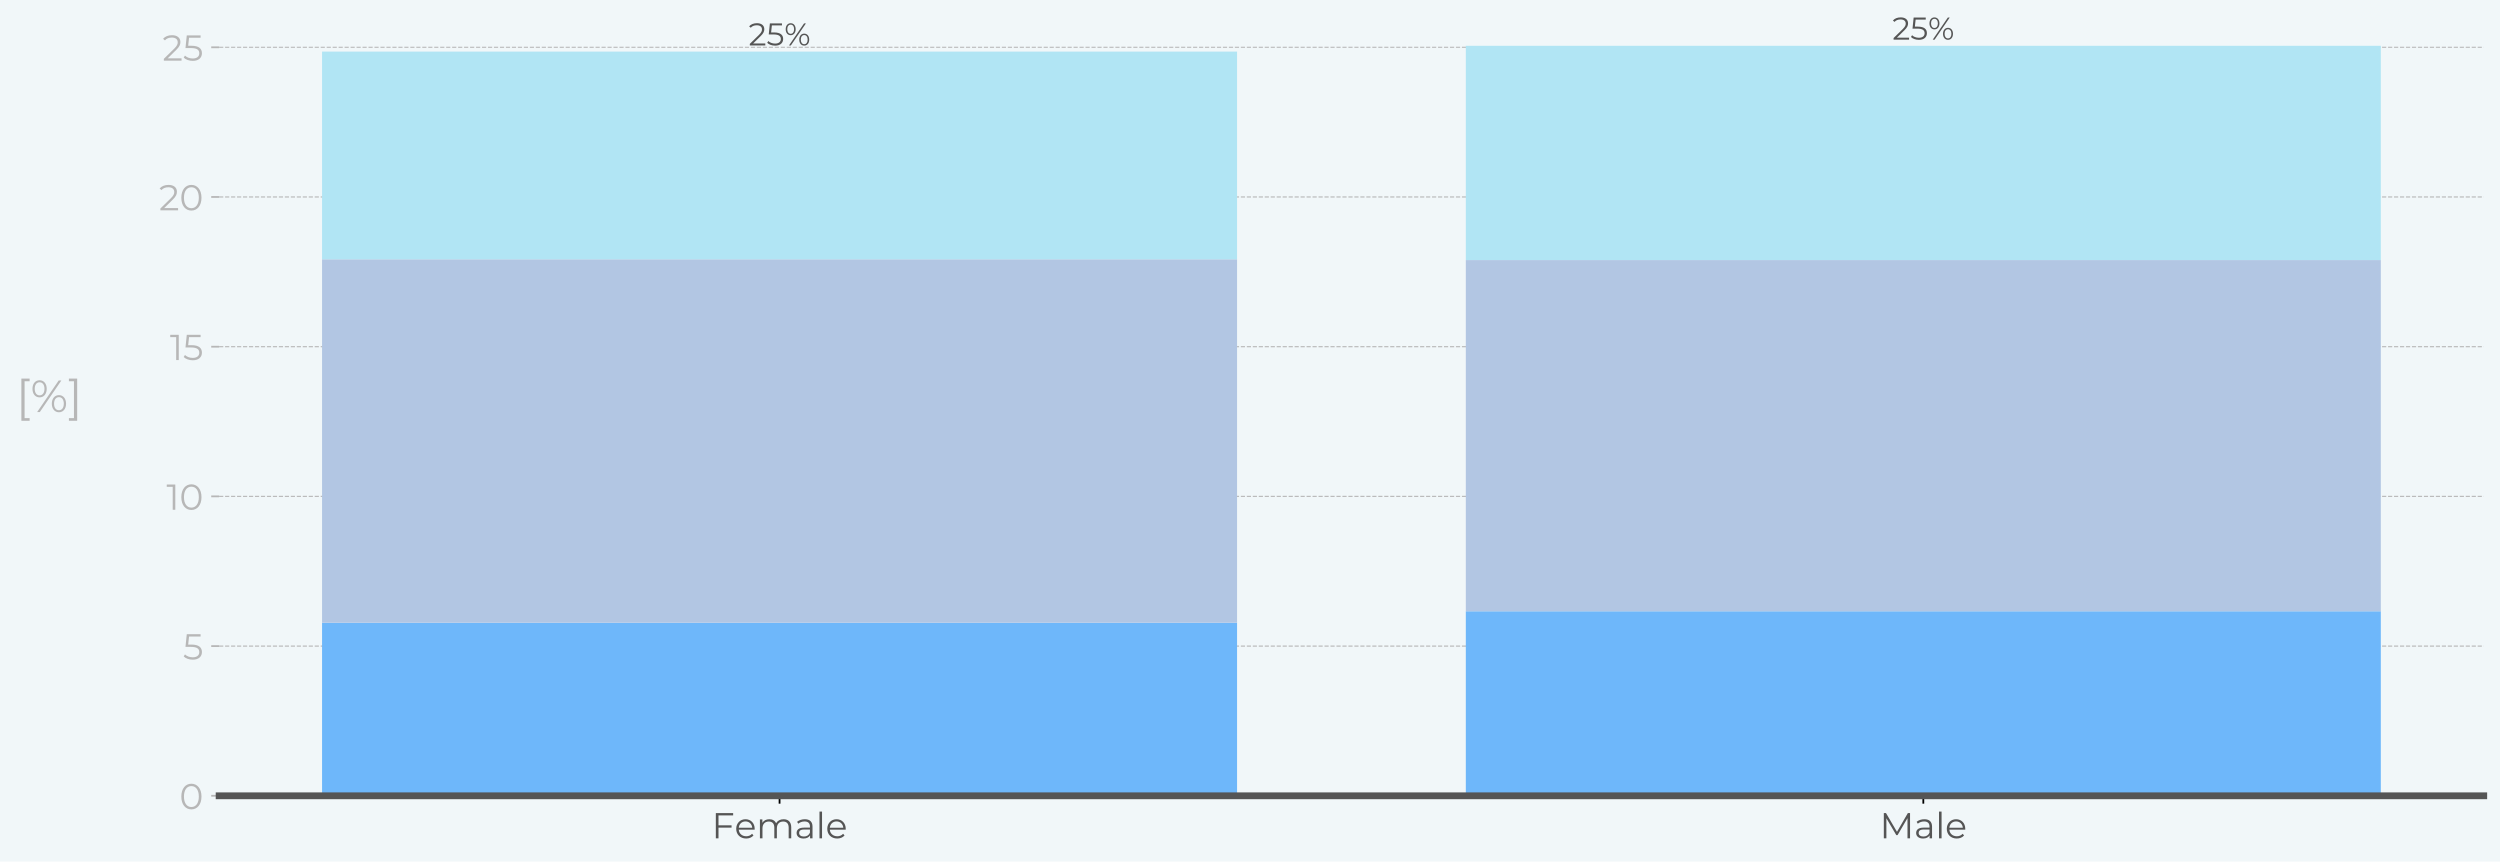
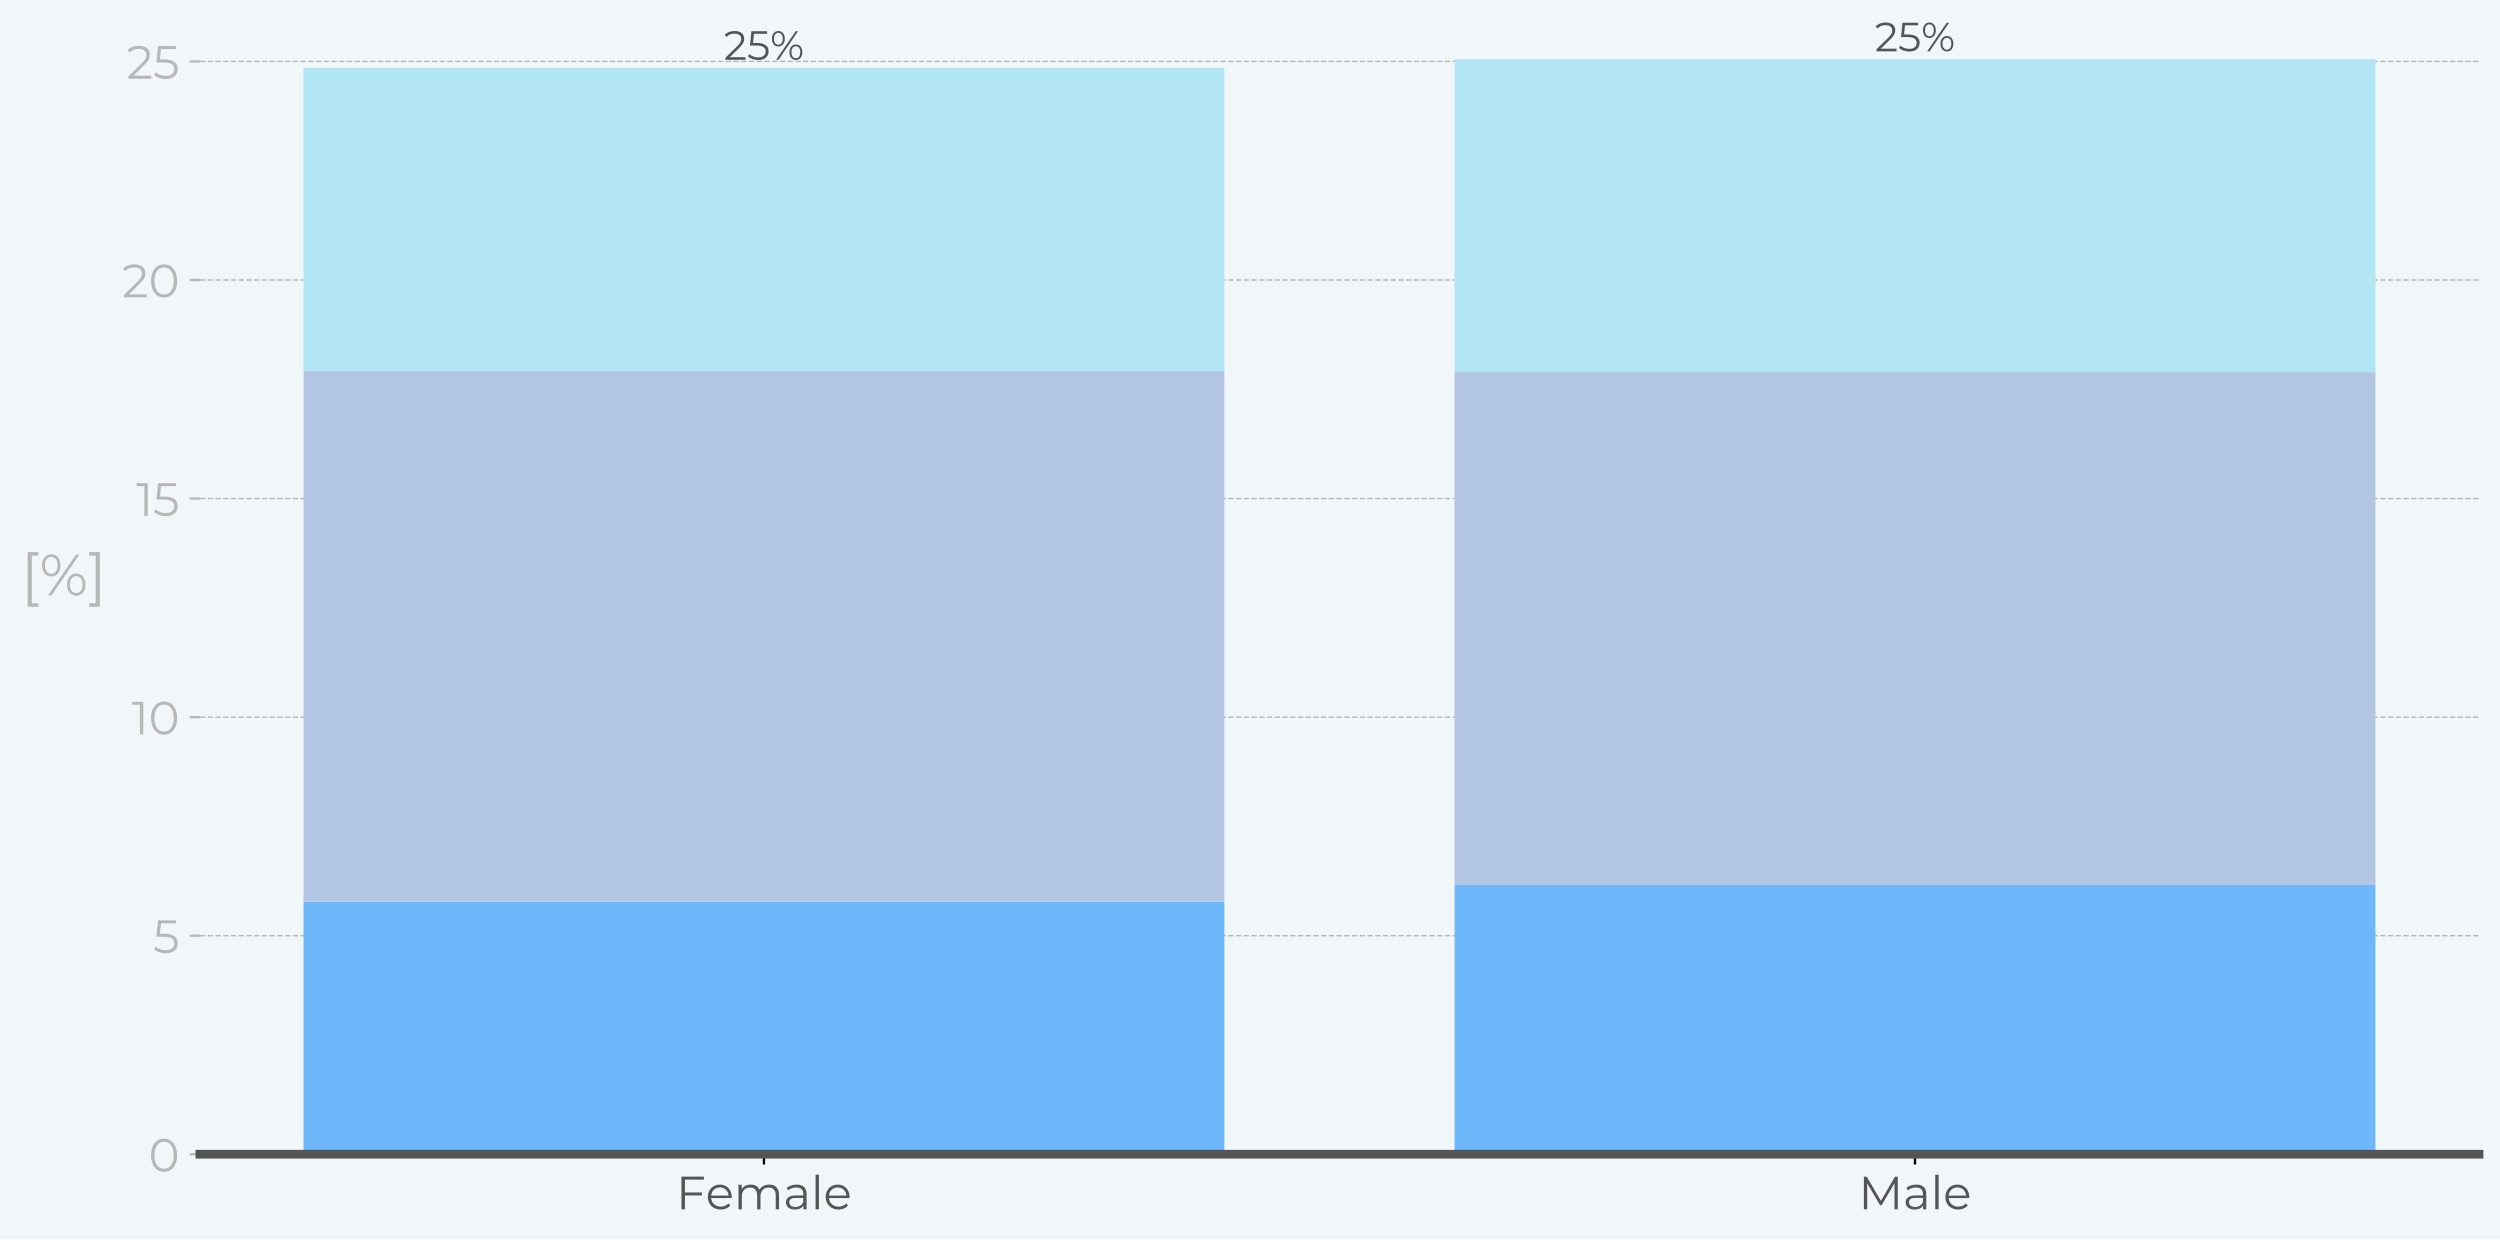
- <svg xmlns="http://www.w3.org/2000/svg" xmlns:xlink="http://www.w3.org/1999/xlink" width="1108.78pt" height="382.123pt" viewBox="0 0 1108.78 382.123" version="1.1">
+ <svg xmlns="http://www.w3.org/2000/svg" xmlns:xlink="http://www.w3.org/1999/xlink" width="856.885pt" height="424.803pt" viewBox="0 0 856.885 424.803" version="1.1">
  <defs>
    <style type="text/css">*{stroke-linejoin: round; stroke-linecap: butt}</style>
  </defs>
  <g id="figure_1">
    <g id="patch_1">
-       <path d="M 0 382.123  L 1108.78 382.123  L 1108.78 0  L 0 0  z " style="fill: #f1f7f9" />
+       <path d="M 0 424.803  L 856.885 424.803  L 856.885 0  L 0 0  z " style="fill: #f1f7f9" />
    </g>
    <g id="axes_1">
      <g id="patch_2">
-         <path d="M 97.18 352.945  L 1101.58 352.945  L 1101.58 20.305  L 97.18 20.305  z " style="fill: #f1f7f9" />
+         <path d="M 68.53 395.625  L 849.685 395.625  L 849.685 20.305  L 68.53 20.305  z " style="fill: #f1f7f9" />
      </g>
      <g id="matplotlib.axis_1">
        <g id="xtick_1">
          <g id="line2d_1">
            <defs>
-               <path id="m62a82e965a" d="M 0 0  L 0 3.5  " style="stroke: #000000; stroke-width: 0.8" />
+               <path id="mc0d317f1e4" d="M 0 0  L 0 3.5  " style="stroke: #000000; stroke-width: 0.8" />
            </defs>
            <g>
-               <use xlink:href="#m62a82e965a" x="345.744" y="352.945" style="stroke: #000000; stroke-width: 0.8" />
+               <use xlink:href="#mc0d317f1e4" x="261.846" y="395.625" style="stroke: #000000; stroke-width: 0.8" />
            </g>
          </g>
          <g id="text_1">
-             <g style="fill: #555555" transform="translate(315.6549 371.8178)scale(0.16 -0.16)">
+             <g style="fill: #555555" transform="translate(231.7574 414.4978)scale(0.16 -0.16)">
              <defs>
                <path id="Montserrat-Regular-46" d="M 3802 4070  L 3802 4480  L 730 4480  L 730 0  L 1203 0  L 1203 1901  L 3520 1901  L 3520 2310  L 1203 2310  L 1203 4070  L 3802 4070  z " transform="scale(0.015625)" />
                <path id="Montserrat-Regular-65" d="M 3571 1683  C 3571 2694 2886 3392 1939 3392  C 992 3392 294 2682 294 1683  C 294 685 1011 -32 2061 -32  C 2592 -32 3059 160 3360 518  L 3104 813  C 2848 518 2483 371 2074 371  C 1338 371 800 838 749 1542  L 3565 1542  C 3565 1594 3571 1645 3571 1683  z M 1939 3002  C 2598 3002 3078 2541 3136 1882  L 749 1882  C 806 2541 1286 3002 1939 3002  z " transform="scale(0.015625)" />
                <path id="Montserrat-Regular-6d" d="M 4832 3392  C 4224 3392 3744 3117 3501 2682  C 3296 3155 2861 3392 2304 3392  C 1741 3392 1306 3155 1069 2752  L 1069 3366  L 634 3366  L 634 0  L 1088 0  L 1088 1766  C 1088 2534 1530 2982 2214 2982  C 2829 2982 3187 2618 3187 1907  L 3187 0  L 3642 0  L 3642 1766  C 3642 2534 4077 2982 4768 2982  C 5376 2982 5734 2618 5734 1907  L 5734 0  L 6189 0  L 6189 1952  C 6189 2918 5651 3392 4832 3392  z " transform="scale(0.015625)" />
                <path id="Montserrat-Regular-61" d="M 1811 3392  C 1280 3392 781 3226 442 2938  L 646 2598  C 922 2842 1331 2995 1766 2995  C 2394 2995 2720 2682 2720 2106  L 2720 1901  L 1651 1901  C 685 1901 352 1466 352 947  C 352 365 819 -32 1581 -32  C 2138 -32 2534 179 2739 525  L 2739 0  L 3174 0  L 3174 2086  C 3174 2957 2682 3392 1811 3392  z M 1651 326  C 1114 326 800 570 800 960  C 800 1306 1011 1562 1664 1562  L 2720 1562  L 2720 1011  C 2541 570 2163 326 1651 326  z " transform="scale(0.015625)" />
                <path id="Montserrat-Regular-6c" d="M 634 0  L 1088 0  L 1088 4749  L 634 4749  L 634 0  z " transform="scale(0.015625)" />
              </defs>
              <use xlink:href="#Montserrat-Regular-46" />
              <use xlink:href="#Montserrat-Regular-65" x="63.3" />
              <use xlink:href="#Montserrat-Regular-6d" x="123.7" />
              <use xlink:href="#Montserrat-Regular-61" x="229.8" />
              <use xlink:href="#Montserrat-Regular-6c" x="288.8" />
              <use xlink:href="#Montserrat-Regular-65" x="315.7" />
            </g>
          </g>
        </g>
        <g id="xtick_2">
          <g id="line2d_2">
            <g>
-               <use xlink:href="#m62a82e965a" x="853.016" y="352.945" style="stroke: #000000; stroke-width: 0.8" />
+               <use xlink:href="#mc0d317f1e4" x="656.369" y="395.625" style="stroke: #000000; stroke-width: 0.8" />
            </g>
          </g>
          <g id="text_2">
-             <g style="fill: #555555" transform="translate(833.6714 371.8178)scale(0.16 -0.16)">
+             <g style="fill: #555555" transform="translate(637.0239 414.4978)scale(0.16 -0.16)">
              <defs>
                <path id="Montserrat-Regular-4d" d="M 4992 4480  L 3066 1158  L 1120 4480  L 730 4480  L 730 0  L 1184 0  L 1184 3565  L 2944 570  L 3168 570  L 4928 3584  L 4928 0  L 5382 0  L 5382 4480  L 4992 4480  z " transform="scale(0.015625)" />
              </defs>
              <use xlink:href="#Montserrat-Regular-4d" />
              <use xlink:href="#Montserrat-Regular-61" x="95.5" />
              <use xlink:href="#Montserrat-Regular-6c" x="154.5" />
              <use xlink:href="#Montserrat-Regular-65" x="181.4" />
            </g>
          </g>
        </g>
      </g>
      <g id="matplotlib.axis_2">
        <g id="ytick_1">
          <g id="line2d_3">
-             <path d="M 97.18 352.945  L 1101.58 352.945  " clip-path="url(#pe732d998cd)" style="fill: none; stroke-dasharray: 1.85,0.8; stroke-dashoffset: 0; stroke: #b7b7b7; stroke-width: 0.5" />
+             <path d="M 68.53 395.625  L 849.685 395.625  " clip-path="url(#p456d212507)" style="fill: none; stroke-dasharray: 1.85,0.8; stroke-dashoffset: 0; stroke: #b7b7b7; stroke-width: 0.5" />
          </g>
          <g id="line2d_4">
            <defs>
-               <path id="m454628c05d" d="M 0 0  L -3.5 0  " style="stroke: #b7b7b7; stroke-width: 0.8" />
+               <path id="m6308b46215" d="M 0 0  L -3.5 0  " style="stroke: #b7b7b7; stroke-width: 0.8" />
            </defs>
            <g>
-               <use xlink:href="#m454628c05d" x="97.18" y="352.945" style="fill: #b7b7b7; stroke: #b7b7b7; stroke-width: 0.8" />
+               <use xlink:href="#m6308b46215" x="68.53" y="395.625" style="fill: #b7b7b7; stroke: #b7b7b7; stroke-width: 0.8" />
            </g>
          </g>
          <g id="text_3">
-             <g style="fill: #b7b7b7" transform="translate(79.5875 358.8816)scale(0.16 -0.16)">
+             <g style="fill: #b7b7b7" transform="translate(50.9375 401.5616)scale(0.16 -0.16)">
              <defs>
                <path id="Montserrat-Regular-30" d="M 2118 -38  C 3155 -38 3910 813 3910 2240  C 3910 3667 3155 4518 2118 4518  C 1082 4518 333 3667 333 2240  C 333 813 1082 -38 2118 -38  z M 2118 384  C 1338 384 800 1043 800 2240  C 800 3437 1338 4096 2118 4096  C 2899 4096 3437 3437 3437 2240  C 3437 1043 2899 384 2118 384  z " transform="scale(0.015625)" />
              </defs>
              <use xlink:href="#Montserrat-Regular-30" />
            </g>
          </g>
        </g>
        <g id="ytick_2">
          <g id="line2d_5">
-             <path d="M 97.18 286.549  L 1101.58 286.549  " clip-path="url(#pe732d998cd)" style="fill: none; stroke-dasharray: 1.85,0.8; stroke-dashoffset: 0; stroke: #b7b7b7; stroke-width: 0.5" />
+             <path d="M 68.53 320.71  L 849.685 320.71  " clip-path="url(#p456d212507)" style="fill: none; stroke-dasharray: 1.85,0.8; stroke-dashoffset: 0; stroke: #b7b7b7; stroke-width: 0.5" />
          </g>
          <g id="line2d_6">
            <g>
-               <use xlink:href="#m454628c05d" x="97.18" y="286.549" style="fill: #b7b7b7; stroke: #b7b7b7; stroke-width: 0.8" />
+               <use xlink:href="#m6308b46215" x="68.53" y="320.71" style="fill: #b7b7b7; stroke: #b7b7b7; stroke-width: 0.8" />
            </g>
          </g>
          <g id="text_4">
-             <g style="fill: #b7b7b7" transform="translate(81.125 292.4856)scale(0.16 -0.16)">
+             <g style="fill: #b7b7b7" transform="translate(52.475 326.6465)scale(0.16 -0.16)">
              <defs>
                <path id="Montserrat-Regular-35" d="M 1510 2643  L 934 2643  L 1088 4070  L 3136 4070  L 3136 4480  L 685 4480  L 454 2234  L 1408 2234  C 2547 2234 2906 1875 2906 1299  C 2906 755 2502 384 1741 384  C 1165 384 653 602 365 902  L 141 538  C 486 186 1101 -38 1747 -38  C 2842 -38 3373 557 3373 1318  C 3373 2112 2861 2643 1510 2643  z " transform="scale(0.015625)" />
              </defs>
              <use xlink:href="#Montserrat-Regular-35" />
            </g>
          </g>
        </g>
        <g id="ytick_3">
          <g id="line2d_7">
-             <path d="M 97.18 220.153  L 1101.58 220.153  " clip-path="url(#pe732d998cd)" style="fill: none; stroke-dasharray: 1.85,0.8; stroke-dashoffset: 0; stroke: #b7b7b7; stroke-width: 0.5" />
+             <path d="M 68.53 245.795  L 849.685 245.795  " clip-path="url(#p456d212507)" style="fill: none; stroke-dasharray: 1.85,0.8; stroke-dashoffset: 0; stroke: #b7b7b7; stroke-width: 0.5" />
          </g>
          <g id="line2d_8">
            <g>
-               <use xlink:href="#m454628c05d" x="97.18" y="220.153" style="fill: #b7b7b7; stroke: #b7b7b7; stroke-width: 0.8" />
+               <use xlink:href="#m6308b46215" x="68.53" y="245.795" style="fill: #b7b7b7; stroke: #b7b7b7; stroke-width: 0.8" />
            </g>
          </g>
          <g id="text_5">
-             <g style="fill: #b7b7b7" transform="translate(73.8125 226.0896)scale(0.16 -0.16)">
+             <g style="fill: #b7b7b7" transform="translate(45.1625 251.7314)scale(0.16 -0.16)">
              <defs>
                <path id="Montserrat-Regular-31" d="M 58 4480  L 58 4070  L 1114 4070  L 1114 0  L 1574 0  L 1574 4480  L 58 4480  z " transform="scale(0.015625)" />
              </defs>
              <use xlink:href="#Montserrat-Regular-31" />
              <use xlink:href="#Montserrat-Regular-30" x="36.1" />
            </g>
          </g>
        </g>
        <g id="ytick_4">
          <g id="line2d_9">
-             <path d="M 97.18 153.757  L 1101.58 153.757  " clip-path="url(#pe732d998cd)" style="fill: none; stroke-dasharray: 1.85,0.8; stroke-dashoffset: 0; stroke: #b7b7b7; stroke-width: 0.5" />
+             <path d="M 68.53 170.88  L 849.685 170.88  " clip-path="url(#p456d212507)" style="fill: none; stroke-dasharray: 1.85,0.8; stroke-dashoffset: 0; stroke: #b7b7b7; stroke-width: 0.5" />
          </g>
          <g id="line2d_10">
            <g>
-               <use xlink:href="#m454628c05d" x="97.18" y="153.757" style="fill: #b7b7b7; stroke: #b7b7b7; stroke-width: 0.8" />
+               <use xlink:href="#m6308b46215" x="68.53" y="170.88" style="fill: #b7b7b7; stroke: #b7b7b7; stroke-width: 0.8" />
            </g>
          </g>
          <g id="text_6">
-             <g style="fill: #b7b7b7" transform="translate(75.35 159.6936)scale(0.16 -0.16)">
+             <g style="fill: #b7b7b7" transform="translate(46.7 176.8164)scale(0.16 -0.16)">
              <use xlink:href="#Montserrat-Regular-31" />
              <use xlink:href="#Montserrat-Regular-35" x="36.1" />
            </g>
          </g>
        </g>
        <g id="ytick_5">
          <g id="line2d_11">
-             <path d="M 97.18 87.361  L 1101.58 87.361  " clip-path="url(#pe732d998cd)" style="fill: none; stroke-dasharray: 1.85,0.8; stroke-dashoffset: 0; stroke: #b7b7b7; stroke-width: 0.5" />
+             <path d="M 68.53 95.965  L 849.685 95.965  " clip-path="url(#p456d212507)" style="fill: none; stroke-dasharray: 1.85,0.8; stroke-dashoffset: 0; stroke: #b7b7b7; stroke-width: 0.5" />
          </g>
          <g id="line2d_12">
            <g>
-               <use xlink:href="#m454628c05d" x="97.18" y="87.361" style="fill: #b7b7b7; stroke: #b7b7b7; stroke-width: 0.8" />
+               <use xlink:href="#m6308b46215" x="68.53" y="95.965" style="fill: #b7b7b7; stroke: #b7b7b7; stroke-width: 0.8" />
            </g>
          </g>
          <g id="text_7">
-             <g style="fill: #b7b7b7" transform="translate(70.5 93.29756)scale(0.16 -0.16)">
+             <g style="fill: #b7b7b7" transform="translate(41.85 101.9013)scale(0.16 -0.16)">
              <defs>
                <path id="Montserrat-Regular-32" d="M 928 410  L 2451 1907  C 3053 2496 3187 2880 3187 3309  C 3187 4058 2611 4518 1702 4518  C 1018 4518 461 4288 115 3878  L 442 3597  C 736 3936 1139 4096 1664 4096  C 2349 4096 2714 3776 2714 3258  C 2714 2950 2618 2650 2112 2150  L 250 326  L 250 0  L 3392 0  L 3392 410  L 928 410  z " transform="scale(0.015625)" />
              </defs>
              <use xlink:href="#Montserrat-Regular-32" />
              <use xlink:href="#Montserrat-Regular-30" x="56.8" />
            </g>
          </g>
        </g>
        <g id="ytick_6">
          <g id="line2d_13">
-             <path d="M 97.18 20.965  L 1101.58 20.965  " clip-path="url(#pe732d998cd)" style="fill: none; stroke-dasharray: 1.85,0.8; stroke-dashoffset: 0; stroke: #b7b7b7; stroke-width: 0.5" />
+             <path d="M 68.53 21.05  L 849.685 21.05  " clip-path="url(#p456d212507)" style="fill: none; stroke-dasharray: 1.85,0.8; stroke-dashoffset: 0; stroke: #b7b7b7; stroke-width: 0.5" />
          </g>
          <g id="line2d_14">
            <g>
-               <use xlink:href="#m454628c05d" x="97.18" y="20.965" style="fill: #b7b7b7; stroke: #b7b7b7; stroke-width: 0.8" />
+               <use xlink:href="#m6308b46215" x="68.53" y="21.05" style="fill: #b7b7b7; stroke: #b7b7b7; stroke-width: 0.8" />
            </g>
          </g>
          <g id="text_8">
-             <g style="fill: #b7b7b7" transform="translate(72.0375 26.90156)scale(0.16 -0.16)">
+             <g style="fill: #b7b7b7" transform="translate(43.3875 26.98625)scale(0.16 -0.16)">
              <use xlink:href="#Montserrat-Regular-32" />
              <use xlink:href="#Montserrat-Regular-35" x="56.8" />
            </g>
          </g>
        </g>
        <g id="text_9">
-           <g style="fill: #b7b7b7" transform="translate(7.2 182.7441)scale(0.2 -0.2)">
+           <g style="fill: #b7b7b7" transform="translate(7.2 204.0841)scale(0.2 -0.2)">
            <defs>
              <path id="Montserrat-Regular-5b" d="M 730 -1242  L 1901 -1242  L 1901 -864  L 1184 -864  L 1184 4371  L 1901 4371  L 1901 4749  L 730 4749  L 730 -1242  z " transform="scale(0.015625)" />
              <path id="Montserrat-Regular-25" d="M 1280 2080  C 1875 2080 2291 2560 2291 3296  C 2291 4032 1875 4512 1280 4512  C 678 4512 269 4026 269 3296  C 269 2566 678 2080 1280 2080  z M 934 0  L 1312 0  L 4371 4480  L 3994 4480  L 934 0  z M 1280 2368  C 858 2368 589 2720 589 3296  C 589 3872 858 4224 1280 4224  C 1696 4224 1971 3878 1971 3296  C 1971 2714 1696 2368 1280 2368  z M 4026 -32  C 4627 -32 5037 454 5037 1184  C 5037 1914 4627 2400 4026 2400  C 3430 2400 3014 1914 3014 1184  C 3014 454 3430 -32 4026 -32  z M 4026 256  C 3610 256 3334 602 3334 1184  C 3334 1766 3610 2112 4026 2112  C 4448 2112 4717 1760 4717 1184  C 4717 608 4448 256 4026 256  z " transform="scale(0.015625)" />
              <path id="Montserrat-Regular-5d" d="M 1306 -1242  L 1306 4749  L 134 4749  L 134 4371  L 851 4371  L 851 -864  L 134 -864  L 134 -1242  L 1306 -1242  z " transform="scale(0.015625)" />
            </defs>
            <use xlink:href="#Montserrat-Regular-5b" />
            <use xlink:href="#Montserrat-Regular-25" x="31.8" />
            <use xlink:href="#Montserrat-Regular-5d" x="114.7" />
          </g>
        </g>
      </g>
      <g id="patch_3">
-         <path d="M 142.835 352.945  L 548.653 352.945  L 548.653 276.187  L 142.835 276.187  z " clip-path="url(#pe732d998cd)" style="fill: #6eb7fa" />
+         <path d="M 104.037 395.625  L 419.655 395.625  L 419.655 309.018  L 104.037 309.018  z " clip-path="url(#p456d212507)" style="fill: #6eb7fa" />
      </g>
      <g id="patch_4">
-         <path d="M 650.107 352.945  L 1055.925 352.945  L 1055.925 271.105  L 650.107 271.105  z " clip-path="url(#pe732d998cd)" style="fill: #6eb7fa" />
+         <path d="M 498.56 395.625  L 814.178 395.625  L 814.178 303.285  L 498.56 303.285  z " clip-path="url(#p456d212507)" style="fill: #6eb7fa" />
      </g>
      <g id="patch_5">
-         <path d="M 142.835 276.187  L 548.653 276.187  L 548.653 114.994  L 142.835 114.994  z " clip-path="url(#pe732d998cd)" style="fill: #b2c6e3" />
+         <path d="M 104.037 309.018  L 419.655 309.018  L 419.655 127.144  L 104.037 127.144  z " clip-path="url(#p456d212507)" style="fill: #b2c6e3" />
      </g>
      <g id="patch_6">
-         <path d="M 650.107 271.105  L 1055.925 271.105  L 1055.925 115.345  L 650.107 115.345  z " clip-path="url(#pe732d998cd)" style="fill: #b2c6e3" />
+         <path d="M 498.56 303.285  L 814.178 303.285  L 814.178 127.54  L 498.56 127.54  z " clip-path="url(#p456d212507)" style="fill: #b2c6e3" />
      </g>
      <g id="patch_7">
-         <path d="M 142.835 114.994  L 548.653 114.994  L 548.653 22.884  L 142.835 22.884  z " clip-path="url(#pe732d998cd)" style="fill: #b1e5f4" />
+         <path d="M 104.037 127.144  L 419.655 127.144  L 419.655 23.215  L 104.037 23.215  z " clip-path="url(#p456d212507)" style="fill: #b1e5f4" />
      </g>
      <g id="patch_8">
-         <path d="M 650.107 115.345  L 1055.925 115.345  L 1055.925 20.305  L 650.107 20.305  z " clip-path="url(#pe732d998cd)" style="fill: #b1e5f4" />
+         <path d="M 498.56 127.54  L 814.178 127.54  L 814.178 20.305  L 498.56 20.305  z " clip-path="url(#p456d212507)" style="fill: #b1e5f4" />
      </g>
      <g id="text_10">
-         <g style="fill: #555555" transform="translate(332.0029 20.1674)scale(0.14 -0.14)">
+         <g style="fill: #555555" transform="translate(248.1054 20.49829)scale(0.14 -0.14)">
          <use xlink:href="#Montserrat-Regular-32" />
          <use xlink:href="#Montserrat-Regular-35" x="56.8" />
          <use xlink:href="#Montserrat-Regular-25" x="113.4" />
        </g>
      </g>
      <g id="text_11">
-         <g style="fill: #555555" transform="translate(839.2756 17.58844)scale(0.14 -0.14)">
+         <g style="fill: #555555" transform="translate(642.6281 17.58844)scale(0.14 -0.14)">
          <use xlink:href="#Montserrat-Regular-32" />
          <use xlink:href="#Montserrat-Regular-35" x="56.8" />
          <use xlink:href="#Montserrat-Regular-25" x="113.4" />
        </g>
      </g>
      <g id="line2d_15">
-         <path d="M 97.18 352.945  L 1101.58 352.945  " style="fill: none; stroke: #555555; stroke-width: 3; stroke-linecap: square" />
+         <path d="M 68.53 395.625  L 849.685 395.625  " style="fill: none; stroke: #555555; stroke-width: 3; stroke-linecap: square" />
      </g>
    </g>
  </g>
  <defs>
-     <clipPath id="pe732d998cd">
-       <rect x="97.18" y="20.305" width="1004.4" height="332.64" />
+     <clipPath id="p456d212507">
+       <rect x="68.53" y="20.305" width="781.155" height="375.32" />
    </clipPath>
  </defs>
</svg>
